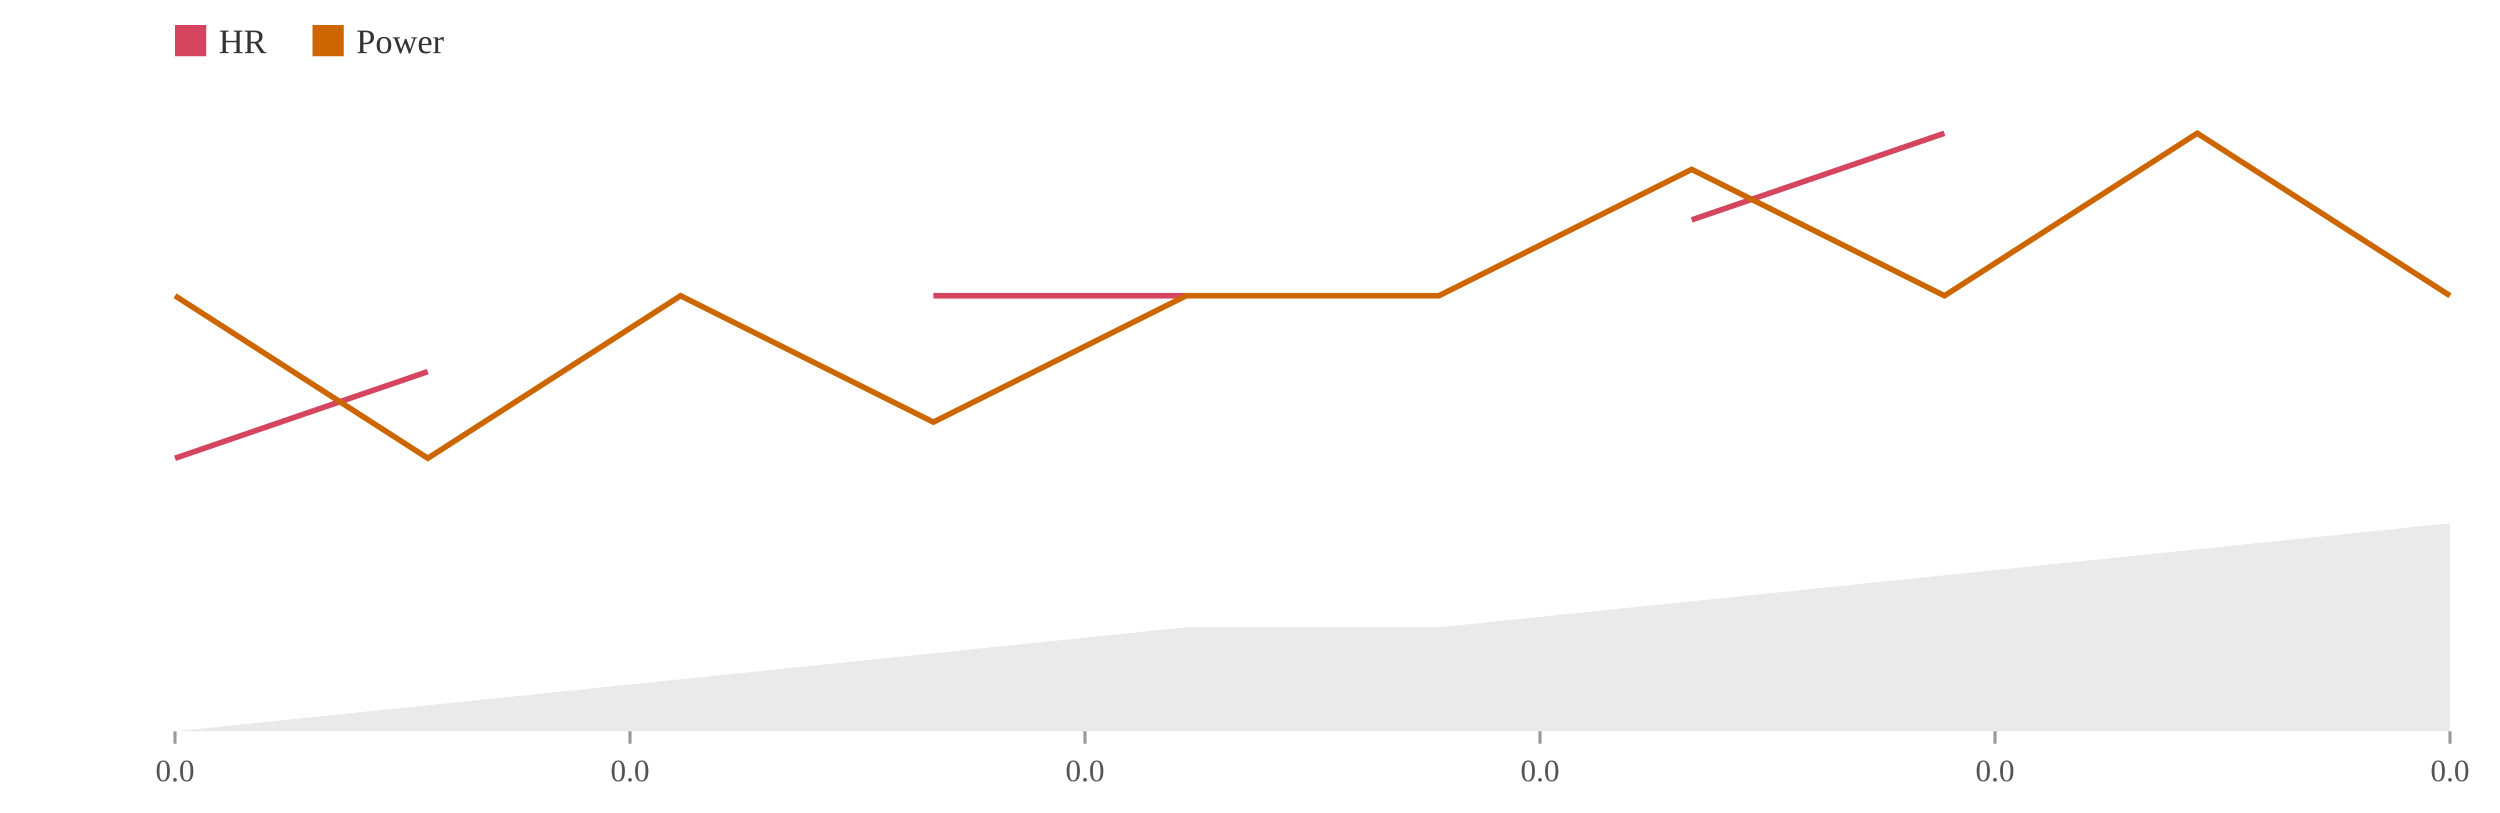
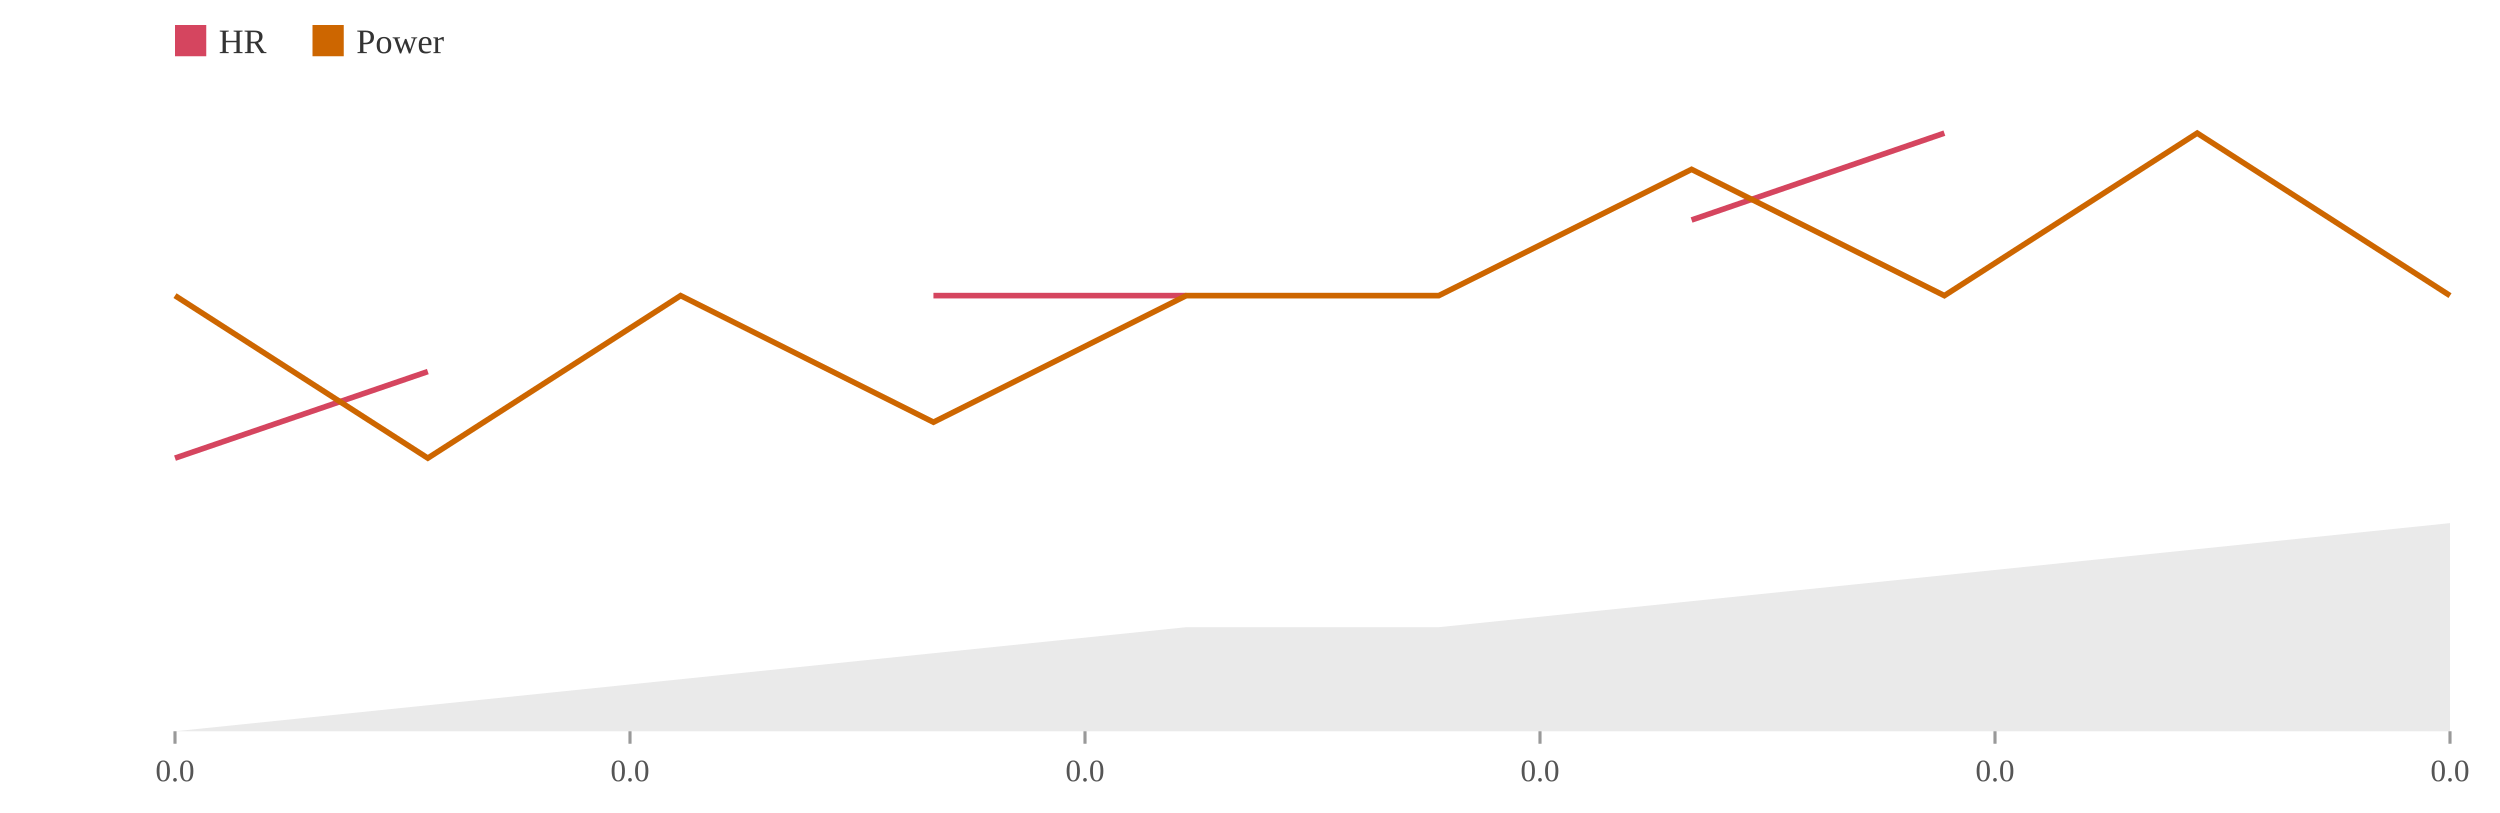
<svg xmlns="http://www.w3.org/2000/svg" width="800" height="260" viewBox="0 0 800 260">
  <g class="backdrop">
-     <path d="M56,234 L136.89,225.68 L217.78,217.36 L298.67,209.04 L379.56,200.72 L460.44,200.72 L541.33,192.4 L622.22,184.08 L703.11,175.76 L784,167.44 L784,234 L56,234 Z" fill="#888" opacity="0.18" />
+     <path d="M56,234 L379.6,200.7 L460.4,200.7 L784,167.4 L784,234 L56,234 Z" fill="#888" opacity="0.18" />
  </g>
  <g class="x-axis">
    <g class="x-tick">
      <line x1="56" y1="234" x2="56" y2="238" stroke="#999" stroke-width="1" />
      <text x="56" y="250" text-anchor="middle" font-size="10" fill="#555">0.0</text>
    </g>
    <g class="x-tick">
      <line x1="201.6" y1="234" x2="201.6" y2="238" stroke="#999" stroke-width="1" />
      <text x="201.6" y="250" text-anchor="middle" font-size="10" fill="#555">0.0</text>
    </g>
    <g class="x-tick">
      <line x1="347.2" y1="234" x2="347.2" y2="238" stroke="#999" stroke-width="1" />
      <text x="347.2" y="250" text-anchor="middle" font-size="10" fill="#555">0.0</text>
    </g>
    <g class="x-tick">
      <line x1="492.8" y1="234" x2="492.8" y2="238" stroke="#999" stroke-width="1" />
      <text x="492.8" y="250" text-anchor="middle" font-size="10" fill="#555">0.0</text>
    </g>
    <g class="x-tick">
      <line x1="638.4" y1="234" x2="638.4" y2="238" stroke="#999" stroke-width="1" />
      <text x="638.4" y="250" text-anchor="middle" font-size="10" fill="#555">0.0</text>
    </g>
    <g class="x-tick">
      <line x1="784" y1="234" x2="784" y2="238" stroke="#999" stroke-width="1" />
      <text x="784" y="250" text-anchor="middle" font-size="10" fill="#555">0.0</text>
    </g>
  </g>
  <g class="series">
-     <polyline points="56,146.64 136.89,118.91" fill="none" stroke="#d5455f" stroke-width="1.8" />
-     <polyline points="298.67,94.64 379.56,94.64" fill="none" stroke="#d5455f" stroke-width="1.8" />
-     <polyline points="541.33,70.37 622.22,42.64" fill="none" stroke="#d5455f" stroke-width="1.8" />
-     <polyline points="56,94.64 136.89,146.64 217.78,94.64 298.67,135.08 379.56,94.64 460.44,94.64 541.33,54.2 622.22,94.64 703.11,42.64 784,94.64" fill="none" stroke="#cd6600" stroke-width="1.8" />
+     <polyline points="56,146.6 136.9,118.9" fill="none" stroke="#d5455f" stroke-width="1.8" />
+     <polyline points="298.7,94.6 379.6,94.6" fill="none" stroke="#d5455f" stroke-width="1.8" />
+     <polyline points="541.3,70.4 622.2,42.6" fill="none" stroke="#d5455f" stroke-width="1.8" />
+     <polyline points="56,94.6 136.9,146.6 217.8,94.6 298.7,135.1 379.6,94.6 460.4,94.6 541.3,54.2 622.2,94.6 703.1,42.6 784,94.6" fill="none" stroke="#cd6600" stroke-width="1.8" />
  </g>
  <g class="legend">
    <g class="legend-item">
      <rect x="56" y="8" width="10" height="10" fill="#d5455f" />
      <text x="70" y="17" font-size="11" fill="#333">HR</text>
    </g>
    <g class="legend-item">
      <rect x="100" y="8" width="10" height="10" fill="#cd6600" />
      <text x="114" y="17" font-size="11" fill="#333">Power</text>
    </g>
  </g>
</svg>
